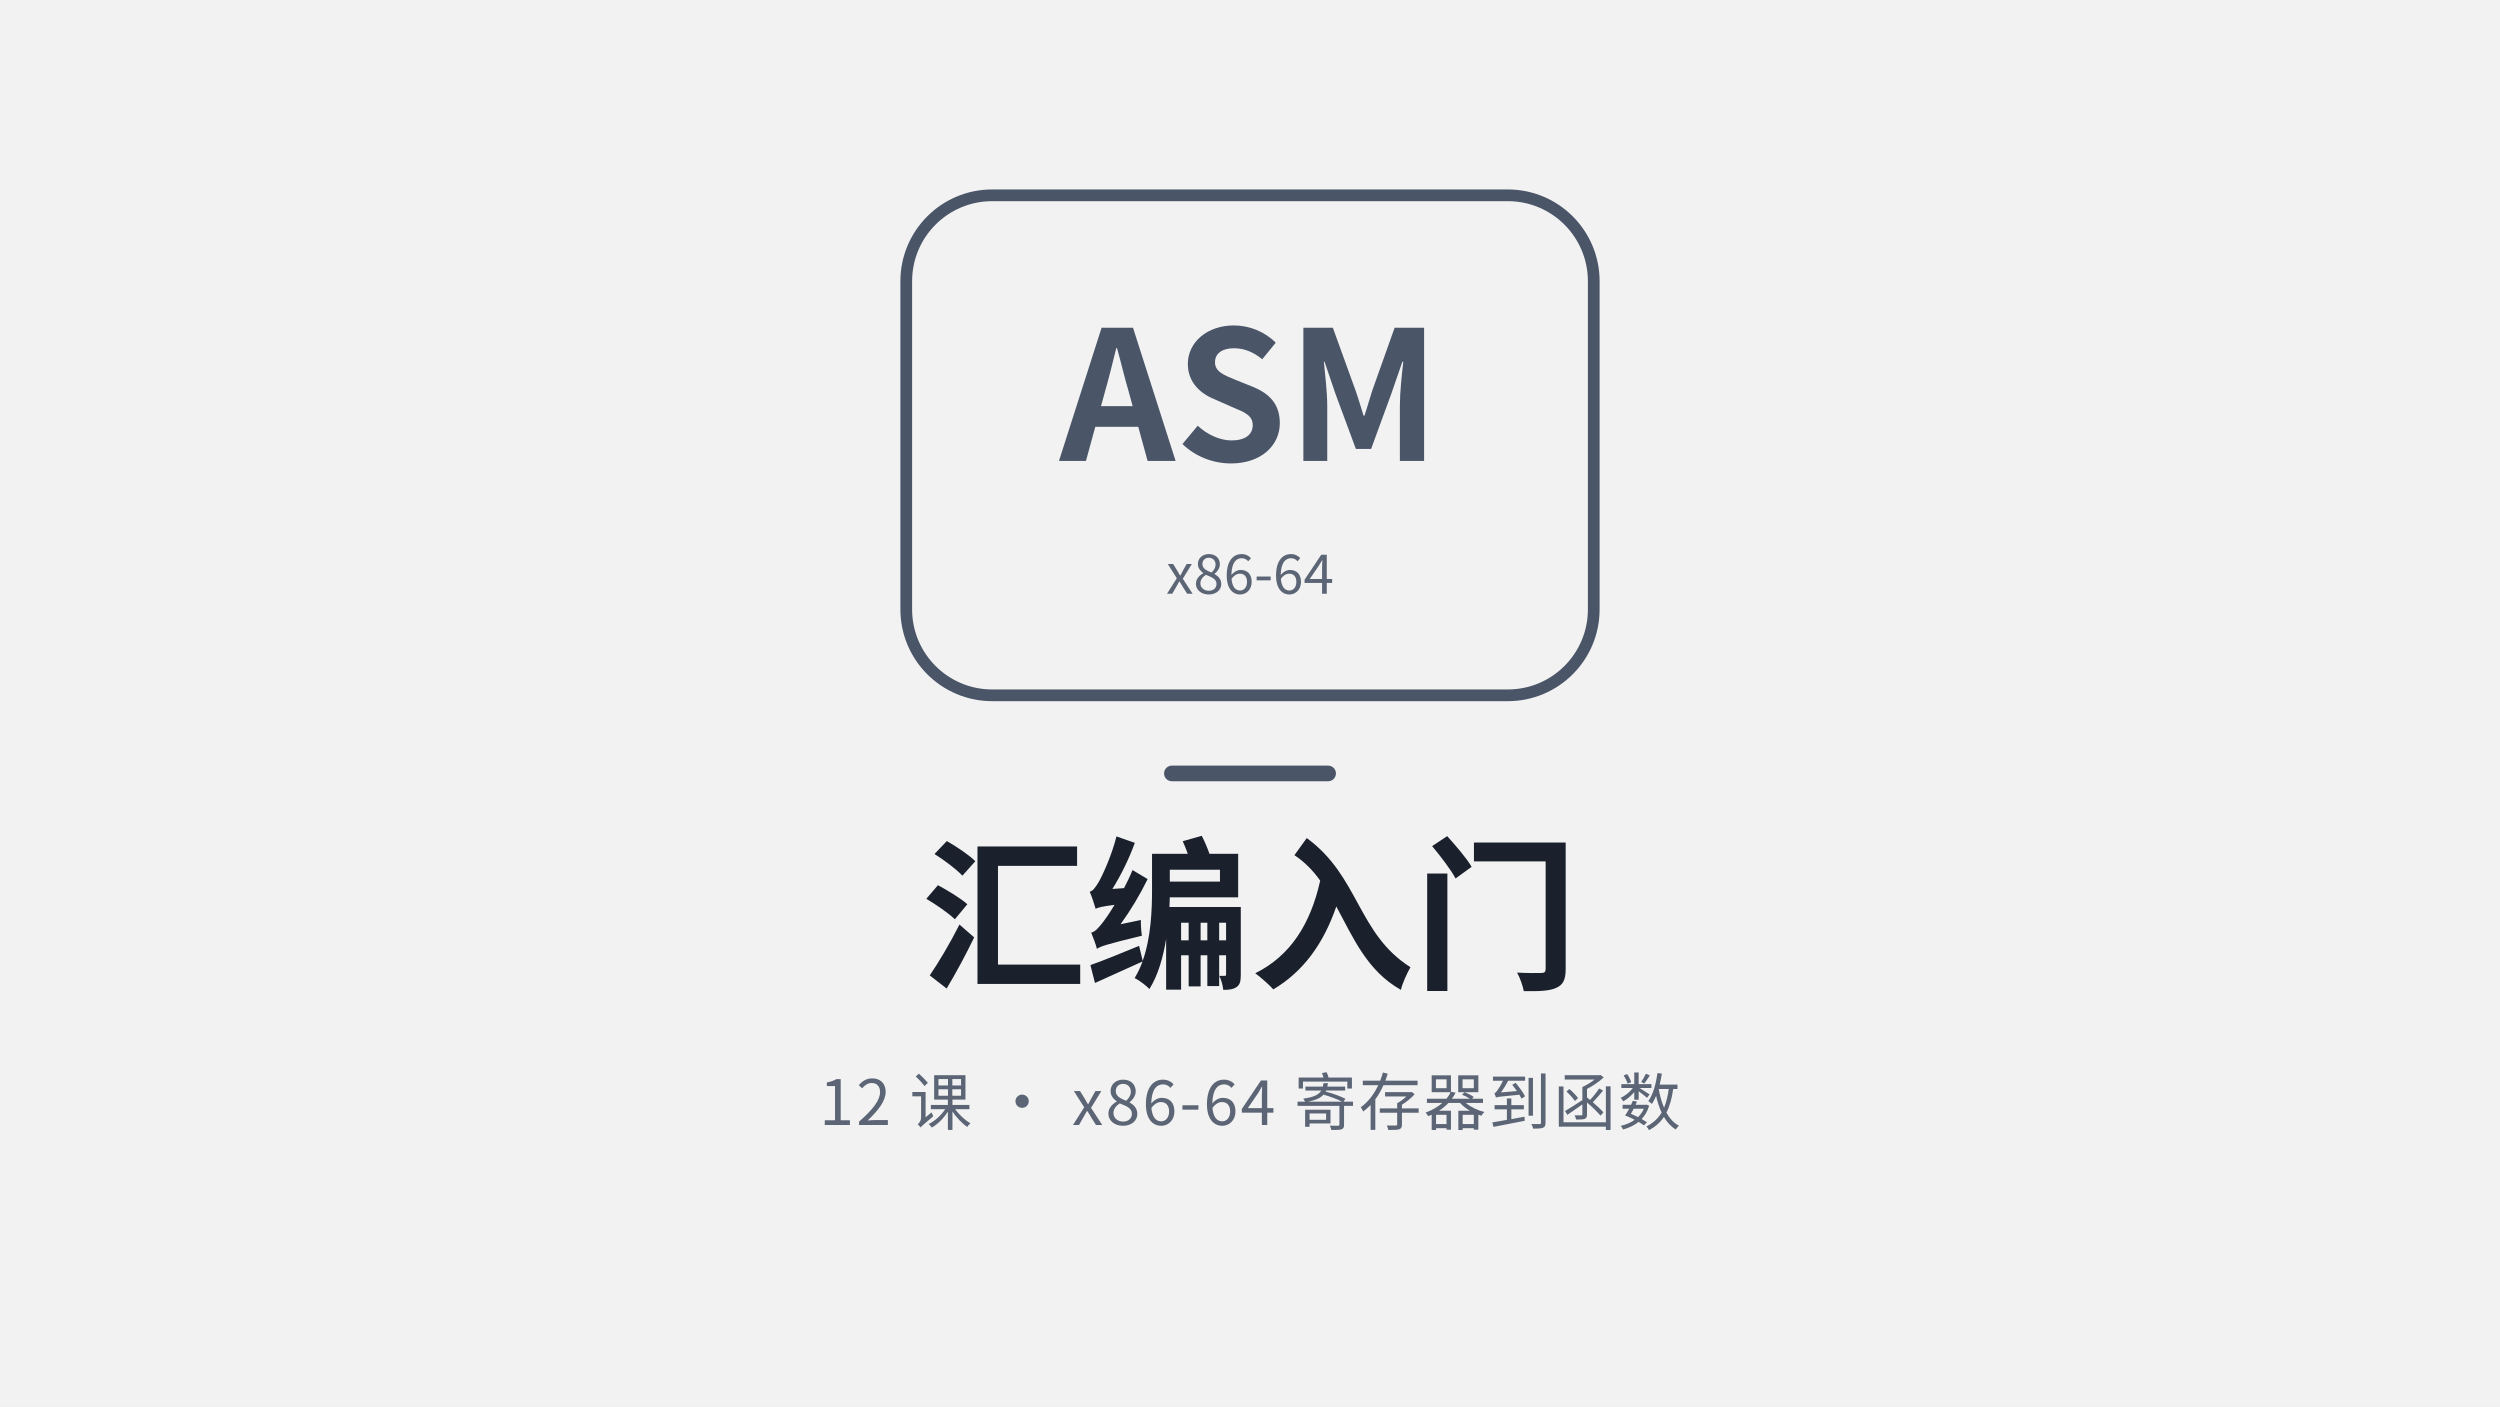
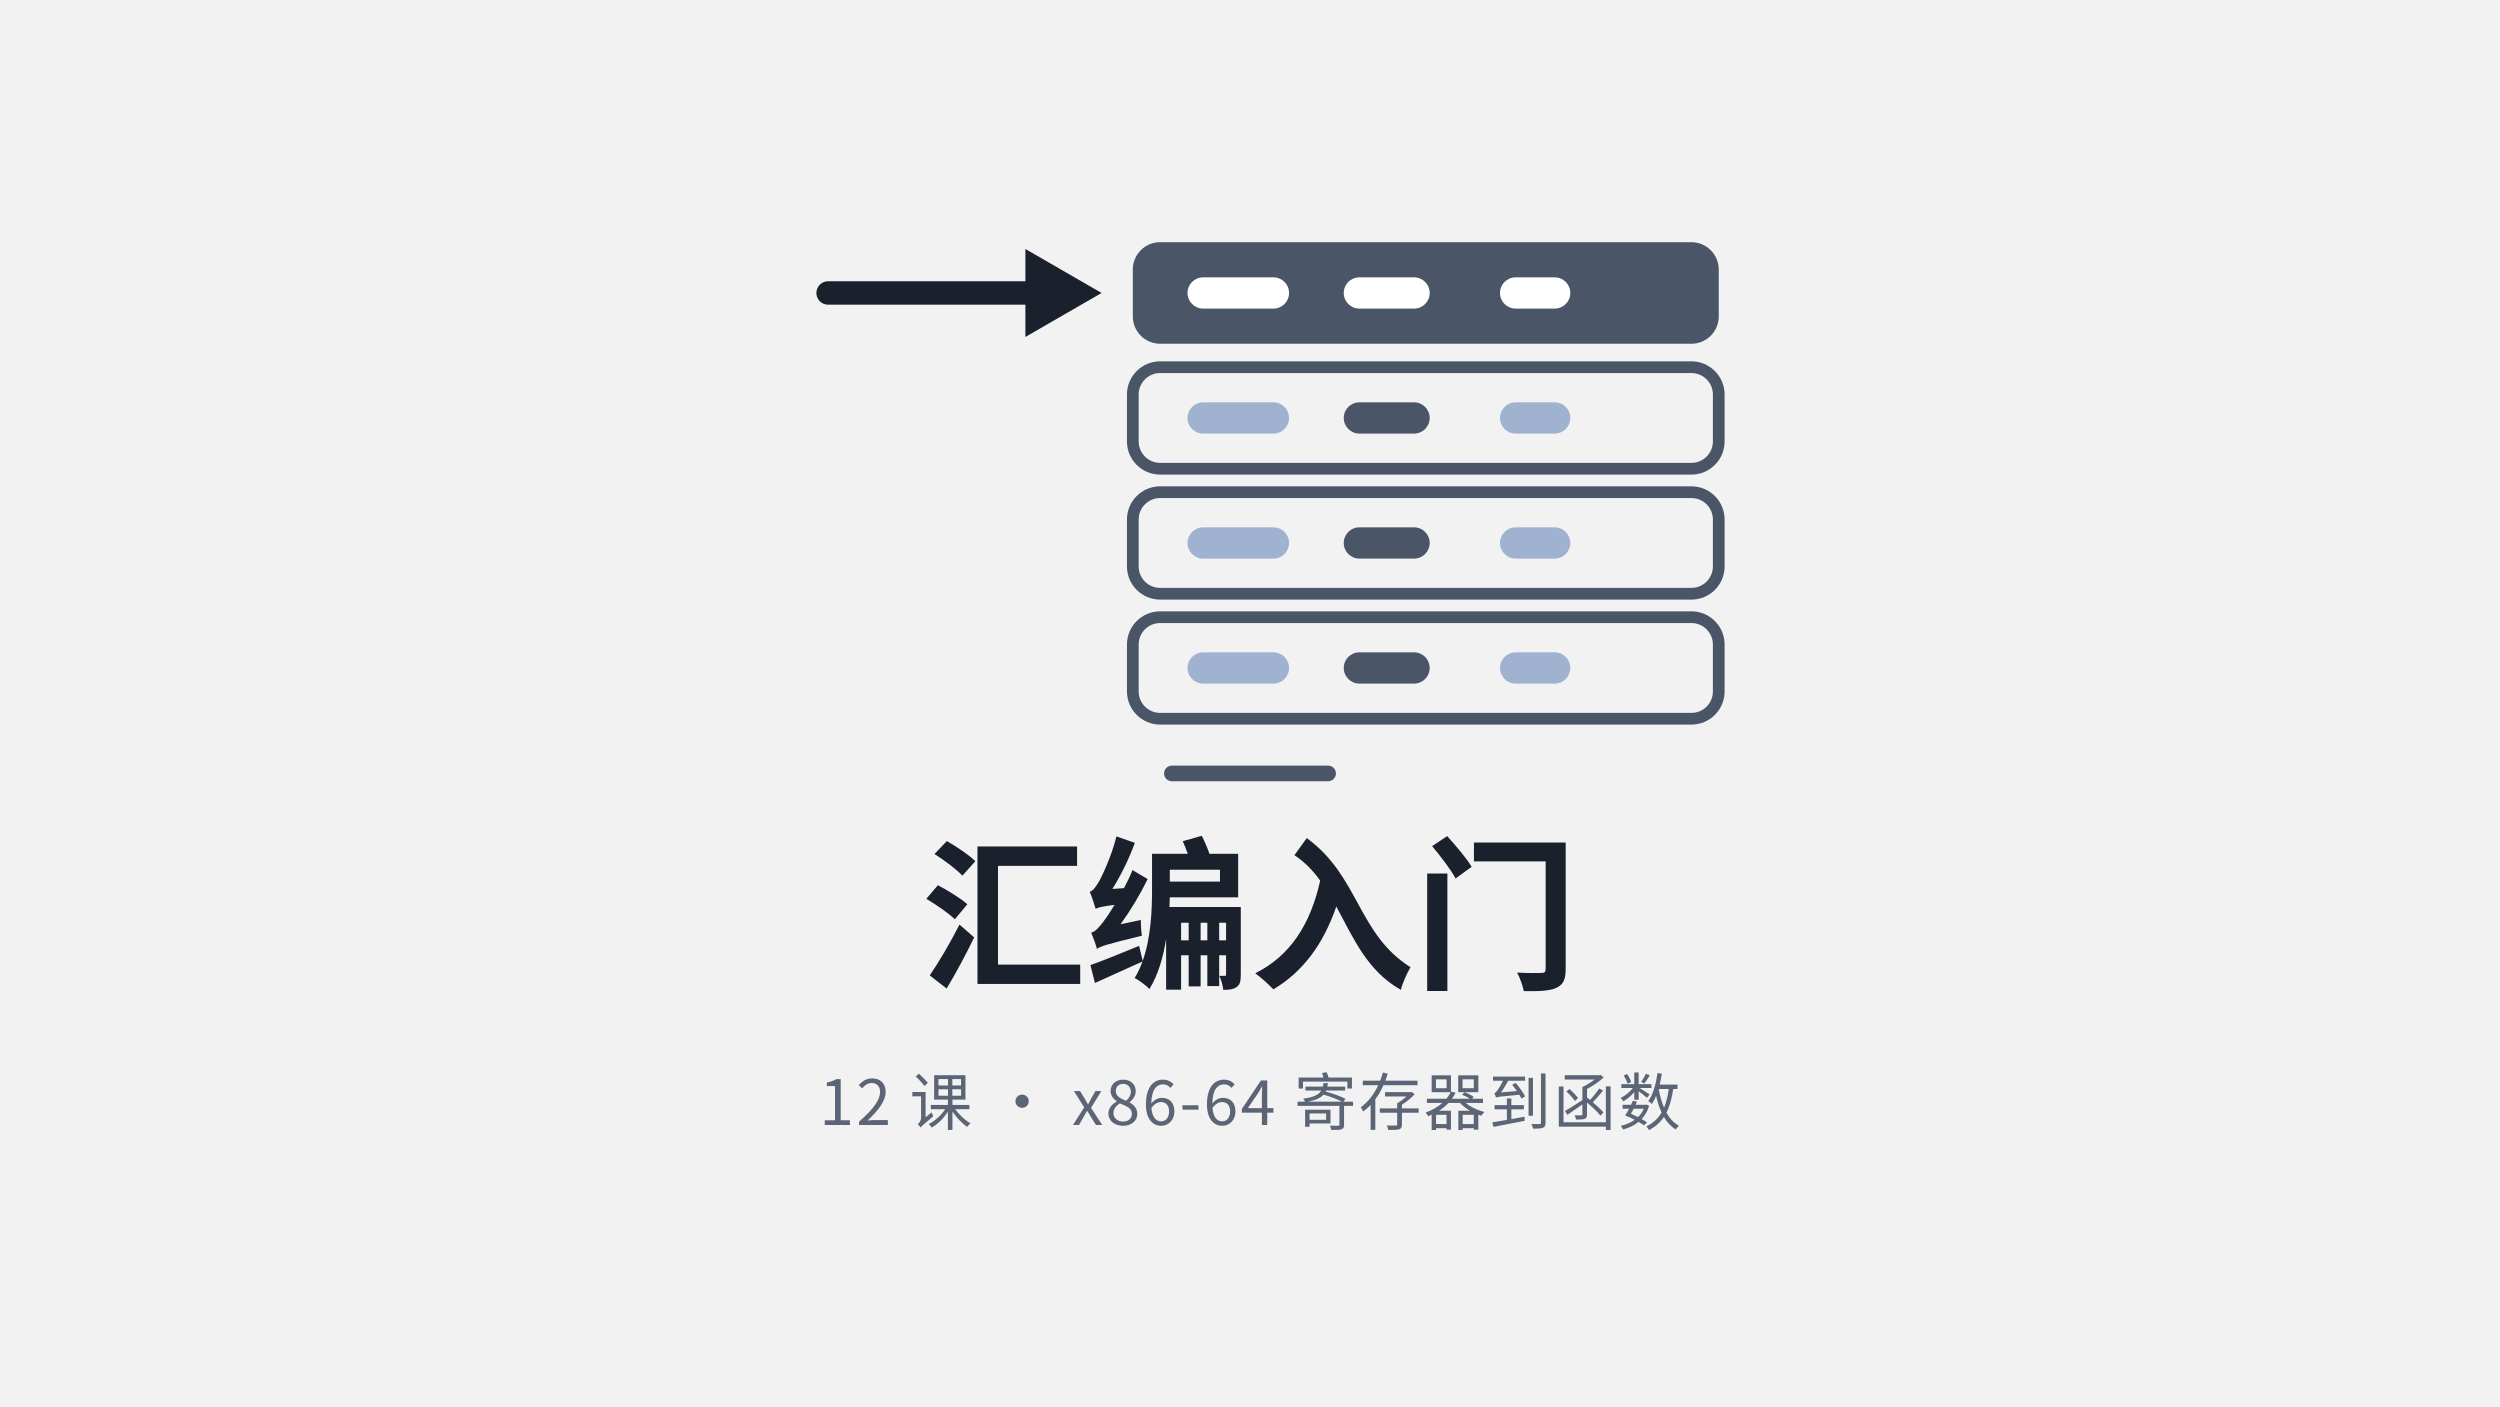
<svg xmlns="http://www.w3.org/2000/svg" width="640" height="360" viewBox="0 0 640 360" role="img" aria-label="汇编入门 封面">
  <rect width="640" height="360" fill="#f2f2f2" />
-   <rect x="232" y="50" width="176" height="128" rx="22" fill="#f2f2f2" stroke="#4a5568" stroke-width="3" />
-   <text x="320" y="118" font-size="46" font-weight="800" fill="#4a5568" font-family="'Noto Sans CJK SC','DejaVu Sans','PingFang SC','HarmonyOS Sans SC','Microsoft YaHei',sans-serif" text-anchor="middle">ASM</text>
-   <text x="320" y="152" font-size="14" font-weight="400" fill="#5c6575" font-family="'Noto Sans CJK SC','DejaVu Sans','PingFang SC','HarmonyOS Sans SC','Microsoft YaHei',sans-serif" text-anchor="middle">x86-64</text>
+   <rect x="290" y="62" width="150" height="26" rx="7" fill="#4a5568" />
+   <rect x="304" y="71" width="26" height="8" rx="4" fill="#ffffff" />
+   <rect x="344" y="71" width="22" height="8" rx="4" fill="#ffffff" />
+   <rect x="384" y="71" width="18" height="8" rx="4" fill="#ffffff" />
+   <rect x="290" y="94" width="150" height="26" rx="7" fill="#f2f2f2" stroke="#4a5568" stroke-width="3" />
+   <rect x="304" y="103" width="26" height="8" rx="4" fill="#9fb3d0" />
+   <rect x="344" y="103" width="22" height="8" rx="4" fill="#4a5568" />
+   <rect x="384" y="103" width="18" height="8" rx="4" fill="#9fb3d0" />
+   <rect x="290" y="126" width="150" height="26" rx="7" fill="#f2f2f2" stroke="#4a5568" stroke-width="3" />
+   <rect x="304" y="135" width="26" height="8" rx="4" fill="#9fb3d0" />
+   <rect x="344" y="135" width="22" height="8" rx="4" fill="#4a5568" />
+   <rect x="384" y="135" width="18" height="8" rx="4" fill="#9fb3d0" />
+   <rect x="290" y="158" width="150" height="26" rx="7" fill="#f2f2f2" stroke="#4a5568" stroke-width="3" />
+   <rect x="304" y="167" width="26" height="8" rx="4" fill="#9fb3d0" />
+   <rect x="344" y="167" width="22" height="8" rx="4" fill="#4a5568" />
+   <rect x="384" y="167" width="18" height="8" rx="4" fill="#9fb3d0" />
+   <path d="M212 75L271.34 75" fill="none" stroke="#1a202c" stroke-width="6" stroke-linecap="round" />
+   <polygon points="282,75 262.5,86.26 262.5,63.74" fill="#1a202c" />
  <rect x="298" y="196" width="44" height="4" rx="2" fill="#4a5568" />
  <text x="320" y="250" font-size="42" font-weight="800" fill="#1a202c" font-family="'Noto Sans CJK SC','DejaVu Sans','PingFang SC','HarmonyOS Sans SC','Microsoft YaHei',sans-serif" text-anchor="middle">汇编入门</text>
  <text x="320" y="288" font-size="16" font-weight="400" fill="#5c6575" font-family="'Noto Sans CJK SC','DejaVu Sans','PingFang SC','HarmonyOS Sans SC','Microsoft YaHei',sans-serif" text-anchor="middle" letter-spacing="0.6">12 课 · x86-64 寄存器到函数</text>
</svg>
